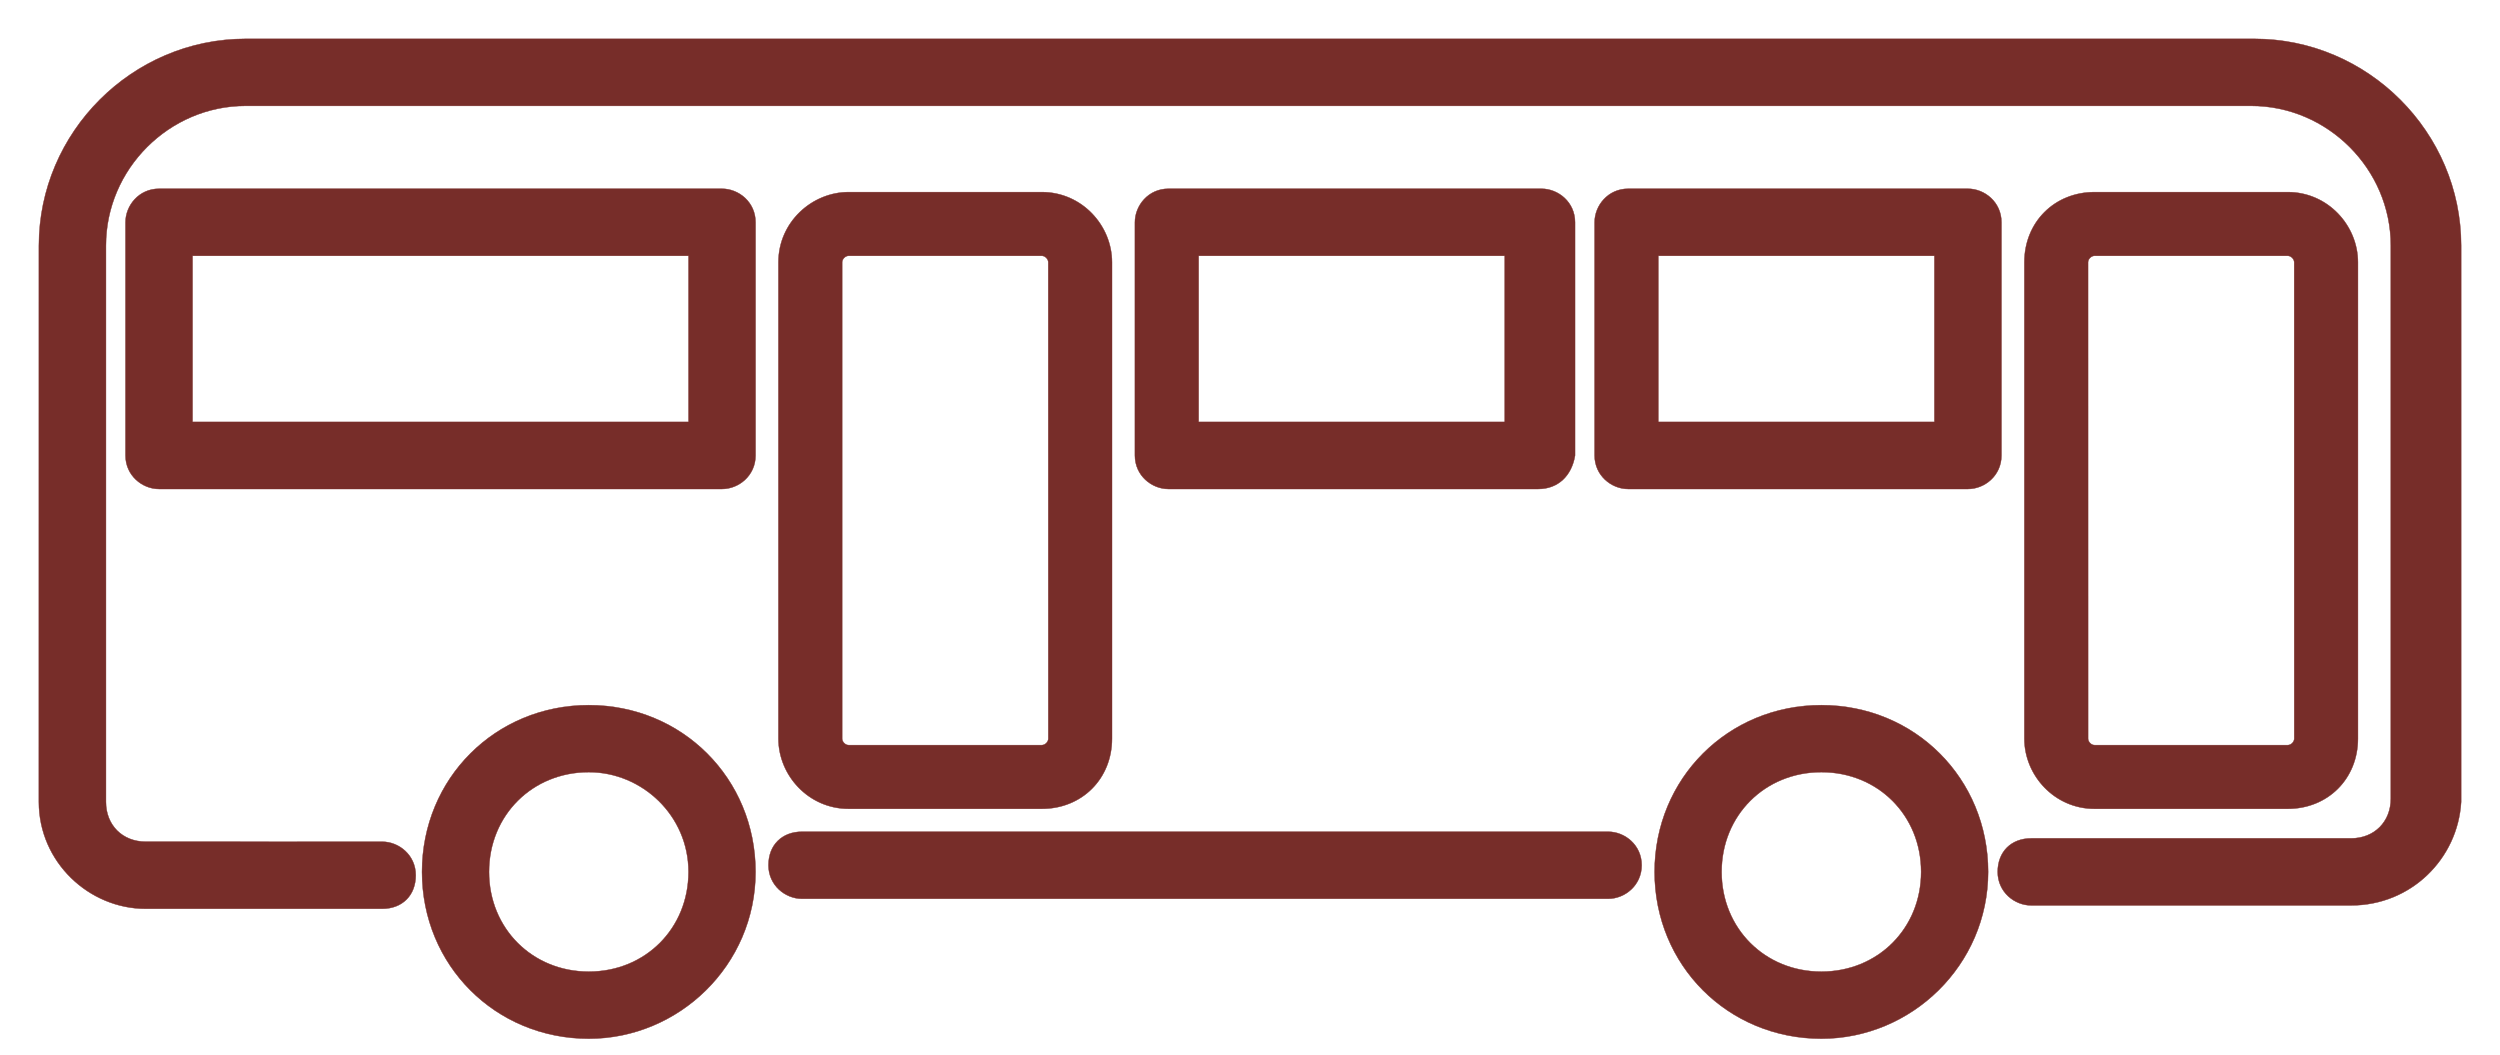
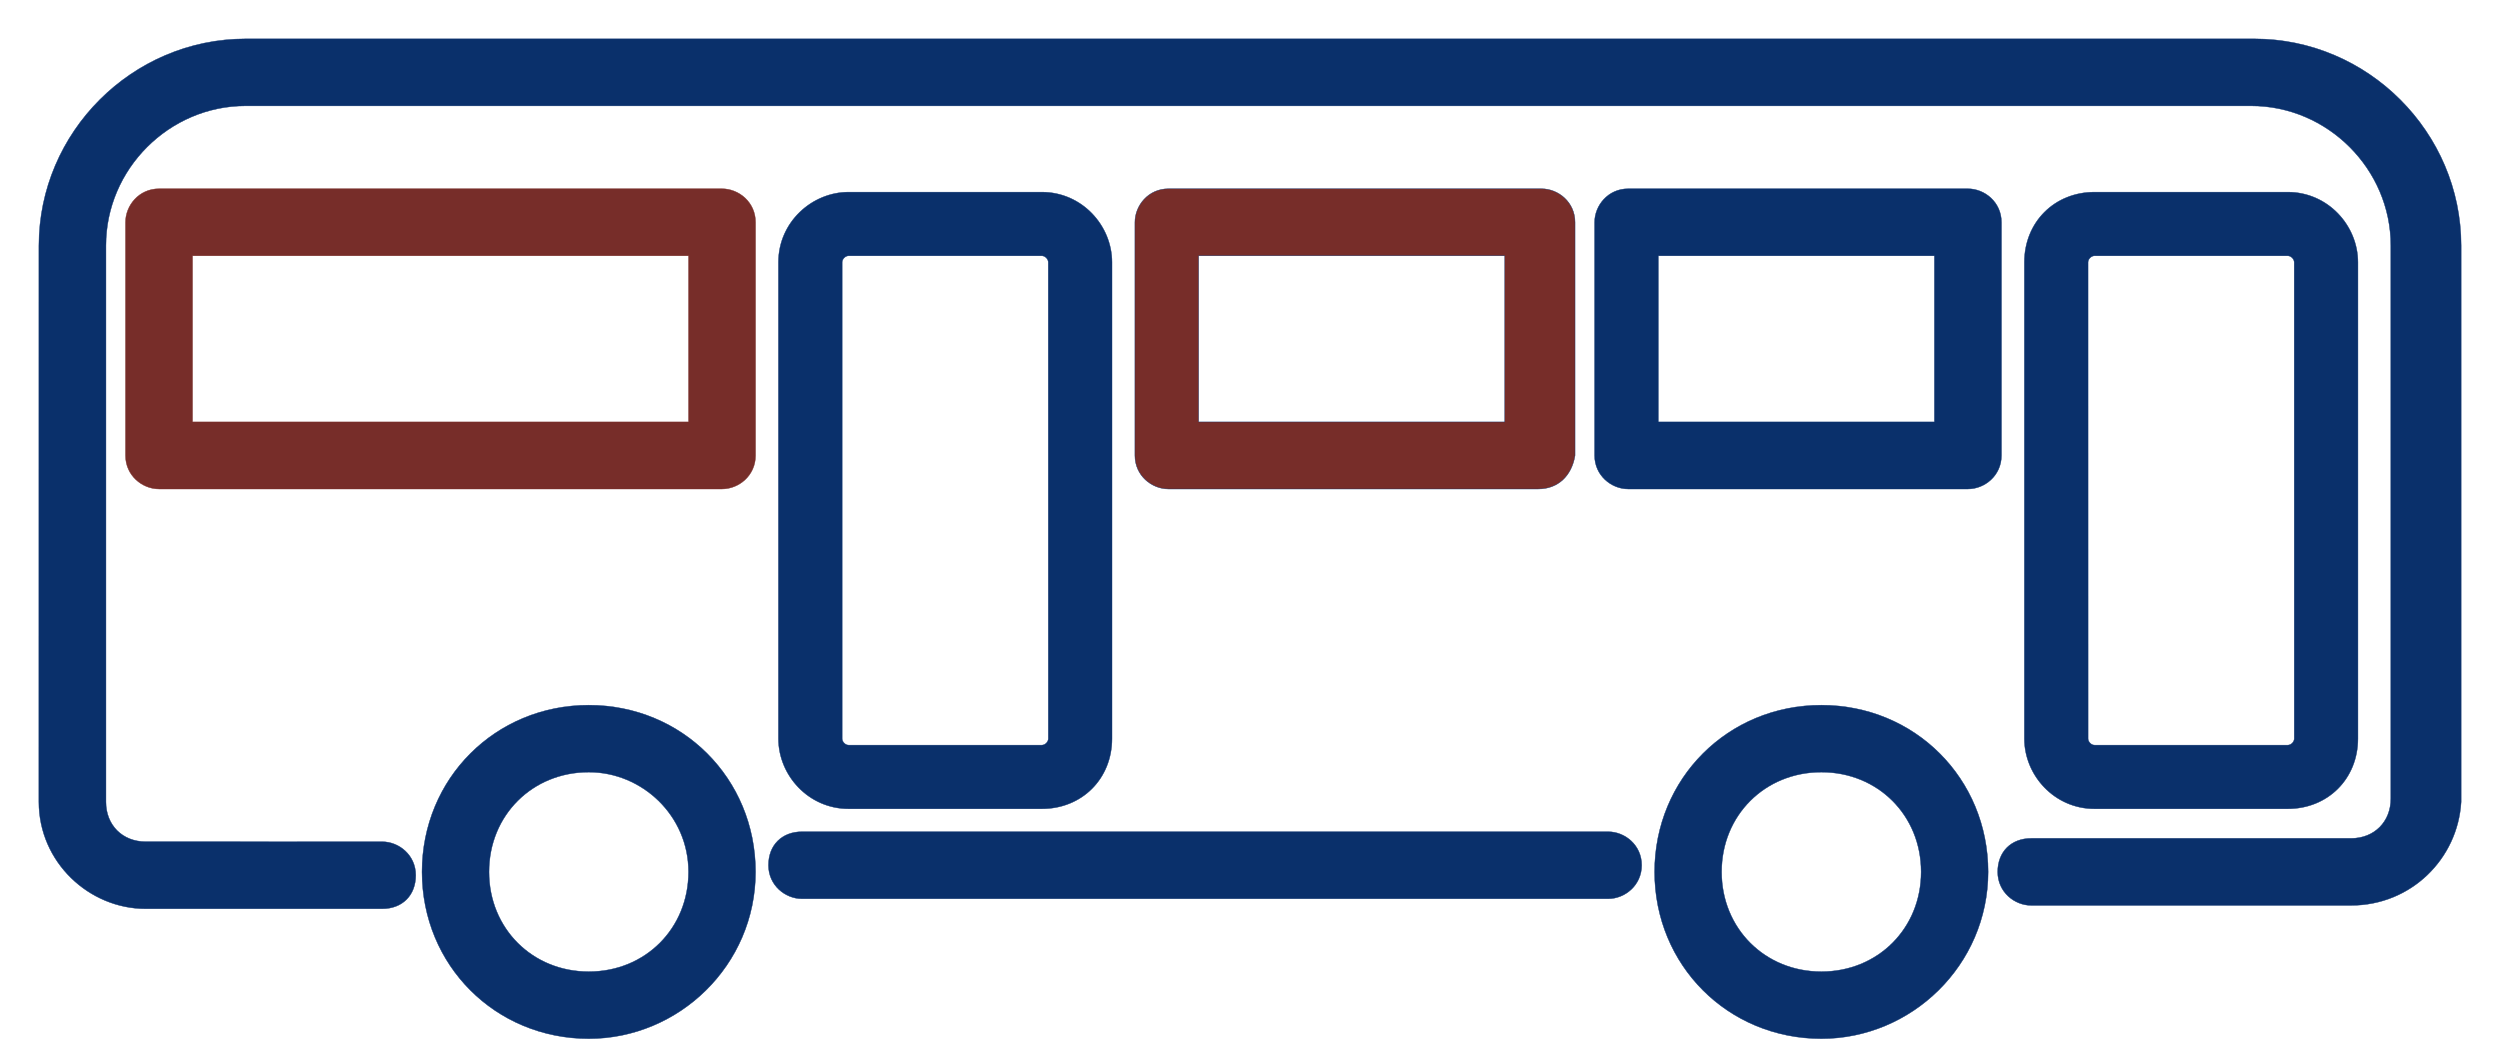
<svg xmlns="http://www.w3.org/2000/svg" width="64" height="27" viewBox="0 0 64 27" fill="none">
-   <path d="M10.804 22.32C10.804 24.711 12.682 26.59 15.073 26.59C17.378 26.59 19.342 24.711 19.342 22.32C19.342 19.93 17.463 18.052 15.073 18.052C12.682 18.052 10.804 19.93 10.804 22.32ZM12.519 22.32C12.519 20.873 13.626 19.767 15.073 19.767C16.434 19.767 17.626 20.874 17.626 22.32C17.626 23.767 16.52 24.874 15.073 24.874C13.626 24.874 12.519 23.767 12.519 22.32Z" fill="#772D29" stroke="#772D29" stroke-width="0.01" />
-   <path d="M42.358 22.32C42.358 24.711 44.236 26.59 46.627 26.59C48.932 26.59 50.896 24.711 50.896 22.32C50.896 19.93 49.018 18.052 46.627 18.052C44.236 18.052 42.358 19.93 42.358 22.32ZM44.073 22.32C44.073 20.873 45.18 19.767 46.627 19.767C48.074 19.767 49.181 20.873 49.181 22.32C49.181 23.767 48.074 24.874 46.627 24.874C45.18 24.874 44.073 23.767 44.073 22.32Z" fill="#772D29" stroke="#772D29" stroke-width="0.01" />
+   <path d="M10.804 22.32C10.804 24.711 12.682 26.59 15.073 26.59C17.378 26.59 19.342 24.711 19.342 22.32C19.342 19.93 17.463 18.052 15.073 18.052C12.682 18.052 10.804 19.93 10.804 22.32ZM12.519 22.32C12.519 20.873 13.626 19.767 15.073 19.767C16.434 19.767 17.626 20.874 17.626 22.32C17.626 23.767 16.52 24.874 15.073 24.874C13.626 24.874 12.519 23.767 12.519 22.32Z" fill="#0A306B" stroke="#0A306B" stroke-width="0.01" />
+   <path d="M42.358 22.32C42.358 24.711 44.236 26.59 46.627 26.59C48.932 26.59 50.896 24.711 50.896 22.32C50.896 19.93 49.018 18.052 46.627 18.052C44.236 18.052 42.358 19.93 42.358 22.32ZM44.073 22.32C44.073 20.873 45.18 19.767 46.627 19.767C48.074 19.767 49.181 20.873 49.181 22.32C49.181 23.767 48.074 24.874 46.627 24.874C45.18 24.874 44.073 23.767 44.073 22.32Z" fill="#0A306B" stroke="#0A306B" stroke-width="0.01" />
  <path d="M4.071 12.518H18.484C18.913 12.518 19.342 12.175 19.342 11.66V5.691C19.342 5.175 18.913 4.832 18.484 4.832H4.071C3.556 4.832 3.213 5.262 3.213 5.691V11.66C3.213 12.175 3.642 12.518 4.071 12.518ZM17.627 10.802H4.929V6.548H17.627V10.802Z" fill="#772D29" stroke="#772D29" stroke-width="0.01" />
-   <path d="M40.321 11.661L40.321 11.661V11.66V5.691C40.321 5.175 39.892 4.832 39.463 4.832H29.912C29.396 4.832 29.054 5.262 29.054 5.691V11.66C29.054 12.175 29.483 12.518 29.912 12.518H39.378C39.635 12.518 39.849 12.432 40.011 12.282C40.171 12.132 40.279 11.918 40.321 11.661ZM38.521 10.802H30.685V6.548H38.521V10.802Z" fill="#772D29" stroke="#772D29" stroke-width="0.01" />
-   <path d="M41.681 12.518H50.379C50.808 12.518 51.237 12.175 51.237 11.66V5.691C51.237 5.175 50.808 4.832 50.379 4.832H41.681C41.165 4.832 40.822 5.262 40.822 5.691V11.66C40.822 12.175 41.252 12.518 41.681 12.518ZM49.521 10.802H42.453V6.548H49.521V10.802Z" fill="#772D29" stroke="#772D29" stroke-width="0.01" />
-   <path d="M63.005 20.53V20.529V6.287C63.005 3.385 60.615 0.995 57.713 0.995H6.288C3.386 0.995 0.996 3.385 0.996 6.287L0.995 20.53C0.995 22.068 2.277 23.264 3.729 23.264H9.785C10.042 23.264 10.256 23.178 10.407 23.028C10.557 22.878 10.643 22.663 10.643 22.406C10.643 21.891 10.214 21.548 9.785 21.548L3.73 21.547C3.136 21.547 2.712 21.124 2.712 20.529V6.287C2.712 4.329 4.33 2.71 6.289 2.71H57.628C59.587 2.71 61.205 4.329 61.205 6.287V20.444C61.205 21.038 60.781 21.462 60.187 21.462H51.999C51.742 21.462 51.528 21.548 51.377 21.698C51.227 21.849 51.141 22.063 51.141 22.32C51.141 22.836 51.57 23.178 51.999 23.178H60.186H60.187V23.175L60.187 23.178L60.188 23.178C61.725 23.178 62.92 21.982 63.005 20.53Z" fill="#772D29" stroke="#772D29" stroke-width="0.01" />
-   <path d="M21.725 20.705H26.671C27.697 20.705 28.467 19.936 28.467 18.91L28.467 6.714C28.467 5.773 27.697 4.918 26.671 4.918H21.725C20.784 4.918 19.928 5.688 19.928 6.714V18.909C19.928 19.85 20.699 20.705 21.725 20.705ZM21.559 6.714C21.559 6.673 21.58 6.631 21.611 6.6C21.642 6.569 21.684 6.548 21.725 6.548H26.67C26.712 6.548 26.753 6.569 26.784 6.6C26.816 6.632 26.836 6.673 26.836 6.714L26.837 18.91C26.837 18.951 26.816 18.992 26.785 19.024C26.753 19.055 26.712 19.075 26.671 19.075H21.725C21.683 19.075 21.642 19.055 21.611 19.023C21.579 18.992 21.559 18.951 21.559 18.91V6.714Z" fill="#772D29" stroke="#772D29" stroke-width="0.01" />
-   <path d="M53.62 20.705H58.566C59.593 20.705 60.363 19.936 60.363 18.91L60.363 6.714C60.363 5.773 59.593 4.918 58.567 4.918H53.621C52.594 4.918 51.824 5.688 51.824 6.714L51.824 18.909C51.824 19.85 52.594 20.705 53.62 20.705ZM53.454 6.714C53.454 6.673 53.475 6.631 53.506 6.6C53.538 6.569 53.579 6.548 53.62 6.548H58.566C58.608 6.548 58.649 6.569 58.68 6.6C58.712 6.632 58.732 6.673 58.732 6.714L58.733 18.91C58.733 18.951 58.712 18.992 58.681 19.024C58.649 19.055 58.608 19.075 58.567 19.075H53.621C53.579 19.075 53.538 19.055 53.507 19.023C53.475 18.992 53.455 18.951 53.455 18.91L53.454 6.714Z" fill="#772D29" stroke="#772D29" stroke-width="0.01" />
-   <path d="M20.531 23.008H41.169C41.598 23.008 42.026 22.664 42.027 22.15C42.027 21.634 41.598 21.292 41.169 21.292H20.531C20.274 21.292 20.059 21.378 19.909 21.528C19.758 21.678 19.673 21.893 19.673 22.15C19.673 22.665 20.102 23.008 20.531 23.008Z" fill="#772D29" stroke="#772D29" stroke-width="0.01" />
+   <path d="M40.321 11.661L40.321 11.661V11.66V5.691C40.321 5.175 39.892 4.832 39.463 4.832H29.912C29.396 4.832 29.054 5.262 29.054 5.691V11.66C29.054 12.175 29.483 12.518 29.912 12.518H39.378C39.635 12.518 39.849 12.432 40.011 12.282C40.171 12.132 40.279 11.918 40.321 11.661ZM38.521 10.802H30.685V6.548H38.521V10.802Z" fill="#772D29" stroke="#0A306B" stroke-width="0.01" />
+   <path d="M41.681 12.518H50.379C50.808 12.518 51.237 12.175 51.237 11.66V5.691C51.237 5.175 50.808 4.832 50.379 4.832H41.681C41.165 4.832 40.822 5.262 40.822 5.691V11.66C40.822 12.175 41.252 12.518 41.681 12.518ZM49.521 10.802H42.453V6.548H49.521V10.802Z" fill="#0A306B" stroke="#0A306B" stroke-width="0.01" />
+   <path d="M63.005 20.53V20.529V6.287C63.005 3.385 60.615 0.995 57.713 0.995H6.288C3.386 0.995 0.996 3.385 0.996 6.287L0.995 20.53C0.995 22.068 2.277 23.264 3.729 23.264H9.785C10.042 23.264 10.256 23.178 10.407 23.028C10.557 22.878 10.643 22.663 10.643 22.406C10.643 21.891 10.214 21.548 9.785 21.548L3.73 21.547C3.136 21.547 2.712 21.124 2.712 20.529V6.287C2.712 4.329 4.33 2.71 6.289 2.71H57.628C59.587 2.71 61.205 4.329 61.205 6.287V20.444C61.205 21.038 60.781 21.462 60.187 21.462H51.999C51.742 21.462 51.528 21.548 51.377 21.698C51.227 21.849 51.141 22.063 51.141 22.32C51.141 22.836 51.57 23.178 51.999 23.178H60.186H60.187V23.175L60.187 23.178L60.188 23.178C61.725 23.178 62.92 21.982 63.005 20.53Z" fill="#0A306B" stroke="#0A306B" stroke-width="0.01" />
+   <path d="M21.725 20.705H26.671C27.697 20.705 28.467 19.936 28.467 18.91L28.467 6.714C28.467 5.773 27.697 4.918 26.671 4.918H21.725C20.784 4.918 19.928 5.688 19.928 6.714V18.909C19.928 19.85 20.699 20.705 21.725 20.705ZM21.559 6.714C21.559 6.673 21.58 6.631 21.611 6.6C21.642 6.569 21.684 6.548 21.725 6.548H26.67C26.712 6.548 26.753 6.569 26.784 6.6C26.816 6.632 26.836 6.673 26.836 6.714L26.837 18.91C26.837 18.951 26.816 18.992 26.785 19.024C26.753 19.055 26.712 19.075 26.671 19.075H21.725C21.683 19.075 21.642 19.055 21.611 19.023C21.579 18.992 21.559 18.951 21.559 18.91V6.714Z" fill="#0A306B" stroke="#0A306B" stroke-width="0.01" />
+   <path d="M53.62 20.705H58.566C59.593 20.705 60.363 19.936 60.363 18.91L60.363 6.714C60.363 5.773 59.593 4.918 58.567 4.918H53.621C52.594 4.918 51.824 5.688 51.824 6.714L51.824 18.909C51.824 19.85 52.594 20.705 53.62 20.705ZM53.454 6.714C53.454 6.673 53.475 6.631 53.506 6.6C53.538 6.569 53.579 6.548 53.62 6.548H58.566C58.608 6.548 58.649 6.569 58.68 6.6C58.712 6.632 58.732 6.673 58.732 6.714L58.733 18.91C58.733 18.951 58.712 18.992 58.681 19.024C58.649 19.055 58.608 19.075 58.567 19.075H53.621C53.579 19.075 53.538 19.055 53.507 19.023C53.475 18.992 53.455 18.951 53.455 18.91L53.454 6.714Z" fill="#0A306B" stroke="#0A306B" stroke-width="0.01" />
+   <path d="M20.531 23.008H41.169C41.598 23.008 42.026 22.664 42.027 22.15C42.027 21.634 41.598 21.292 41.169 21.292H20.531C20.274 21.292 20.059 21.378 19.909 21.528C19.758 21.678 19.673 21.893 19.673 22.15C19.673 22.665 20.102 23.008 20.531 23.008Z" fill="#0A306B" stroke="#0A306B" stroke-width="0.01" />
</svg>
